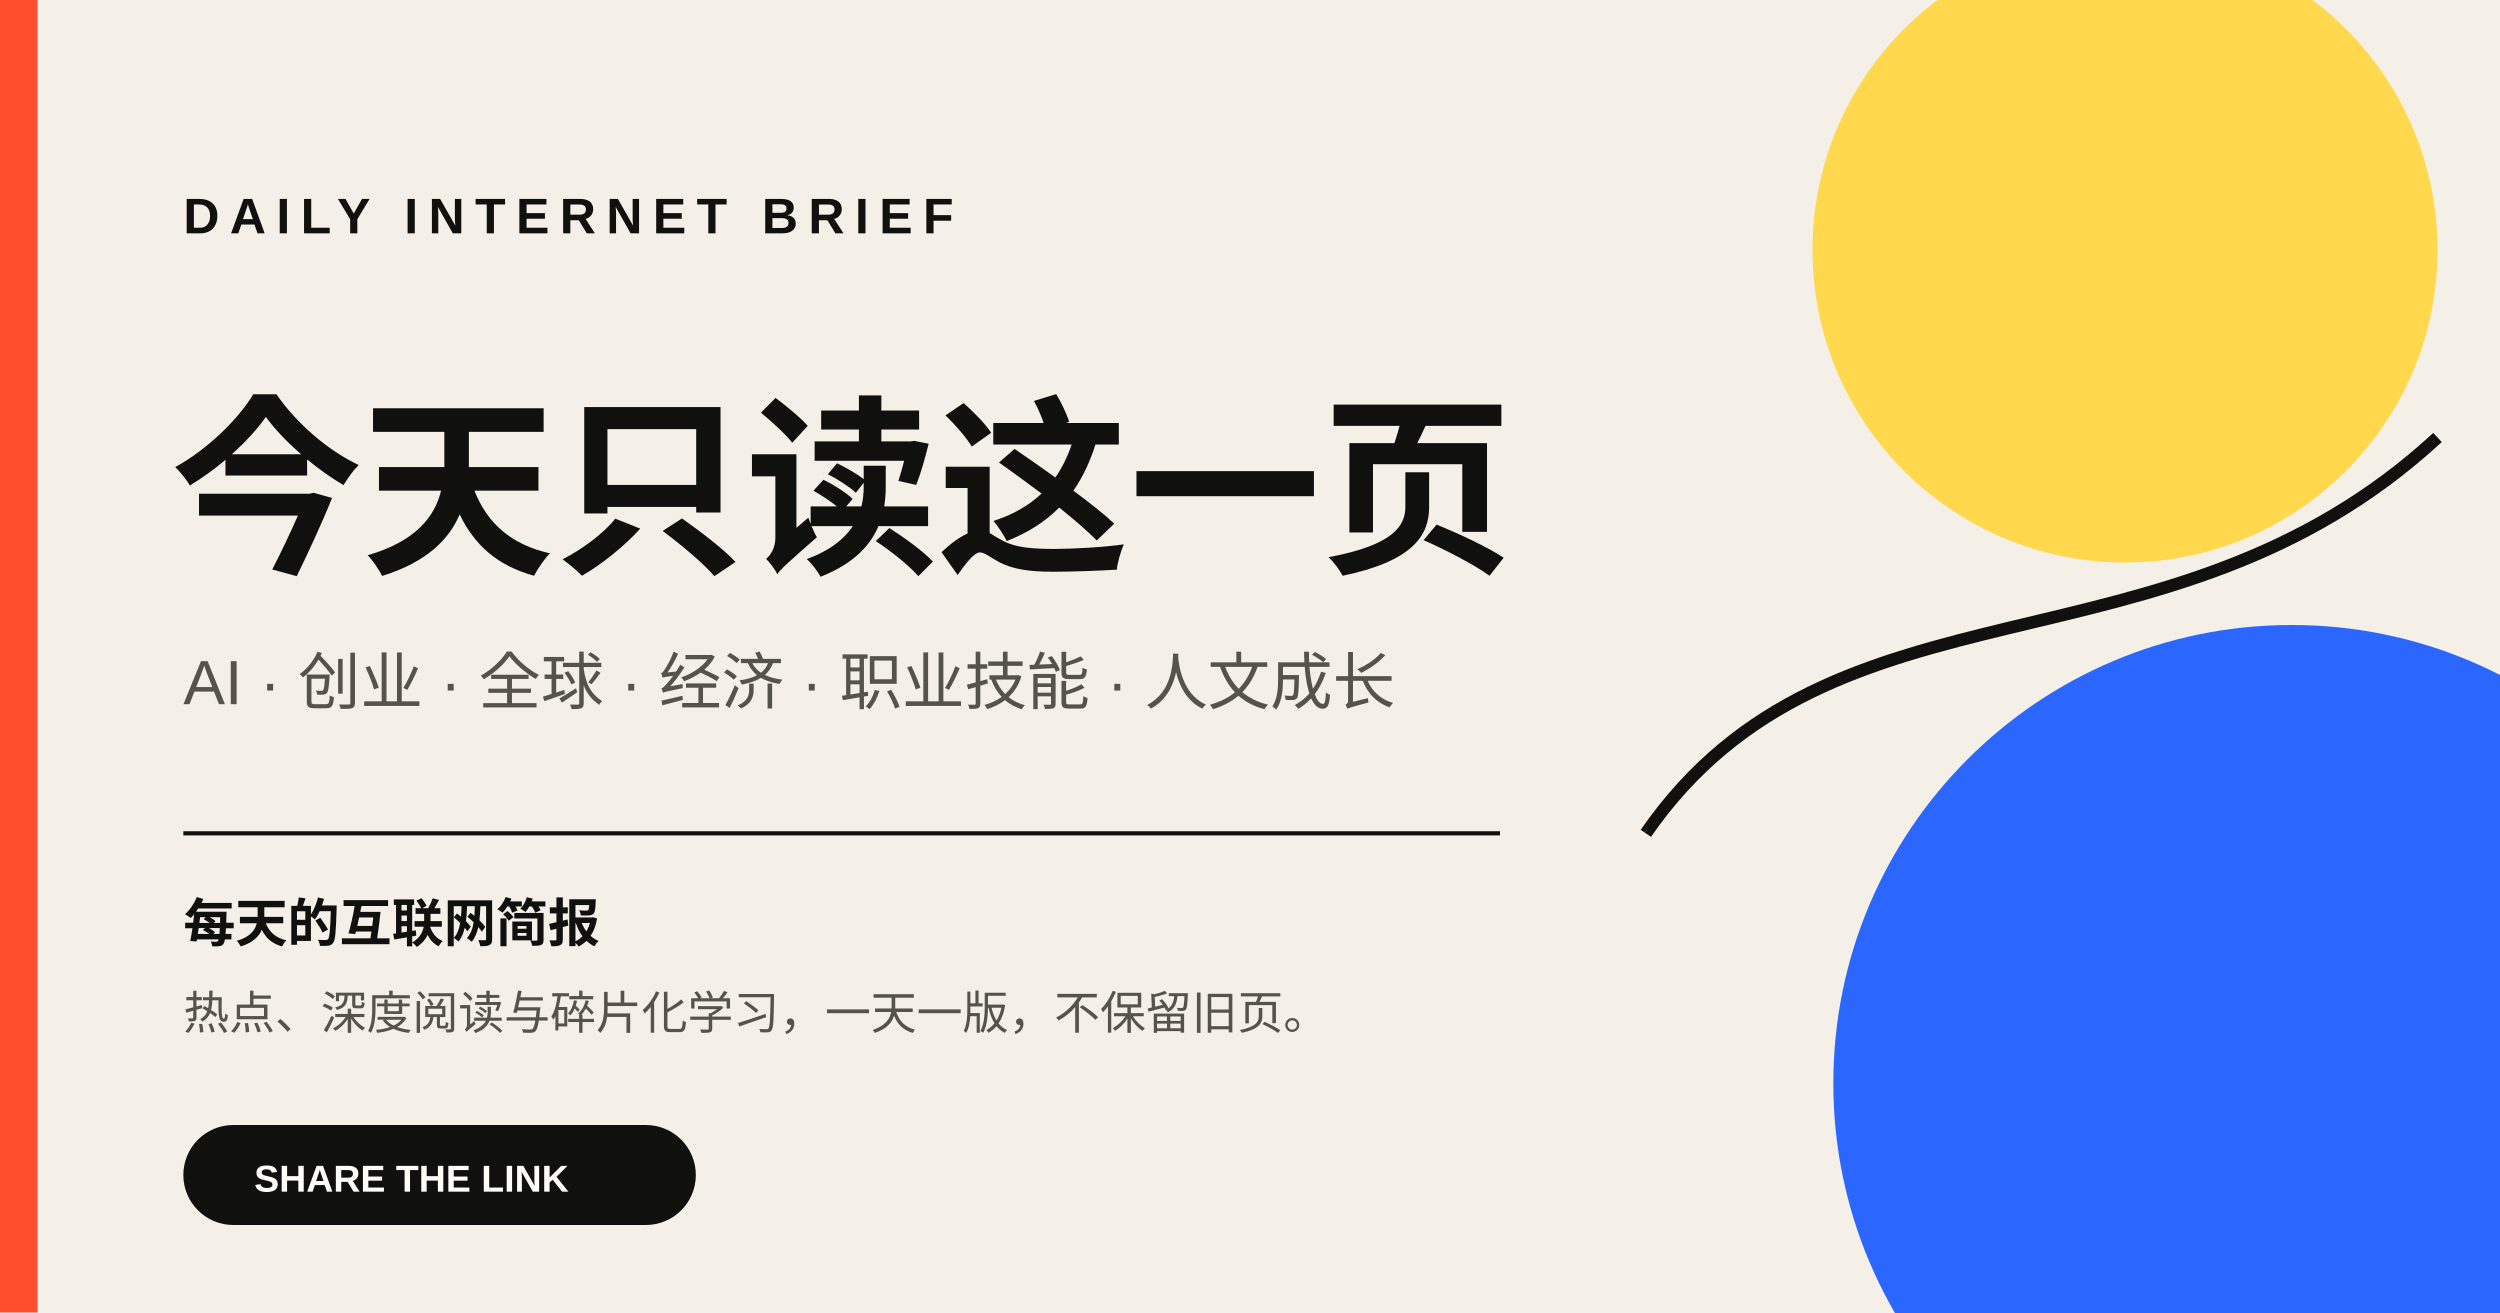
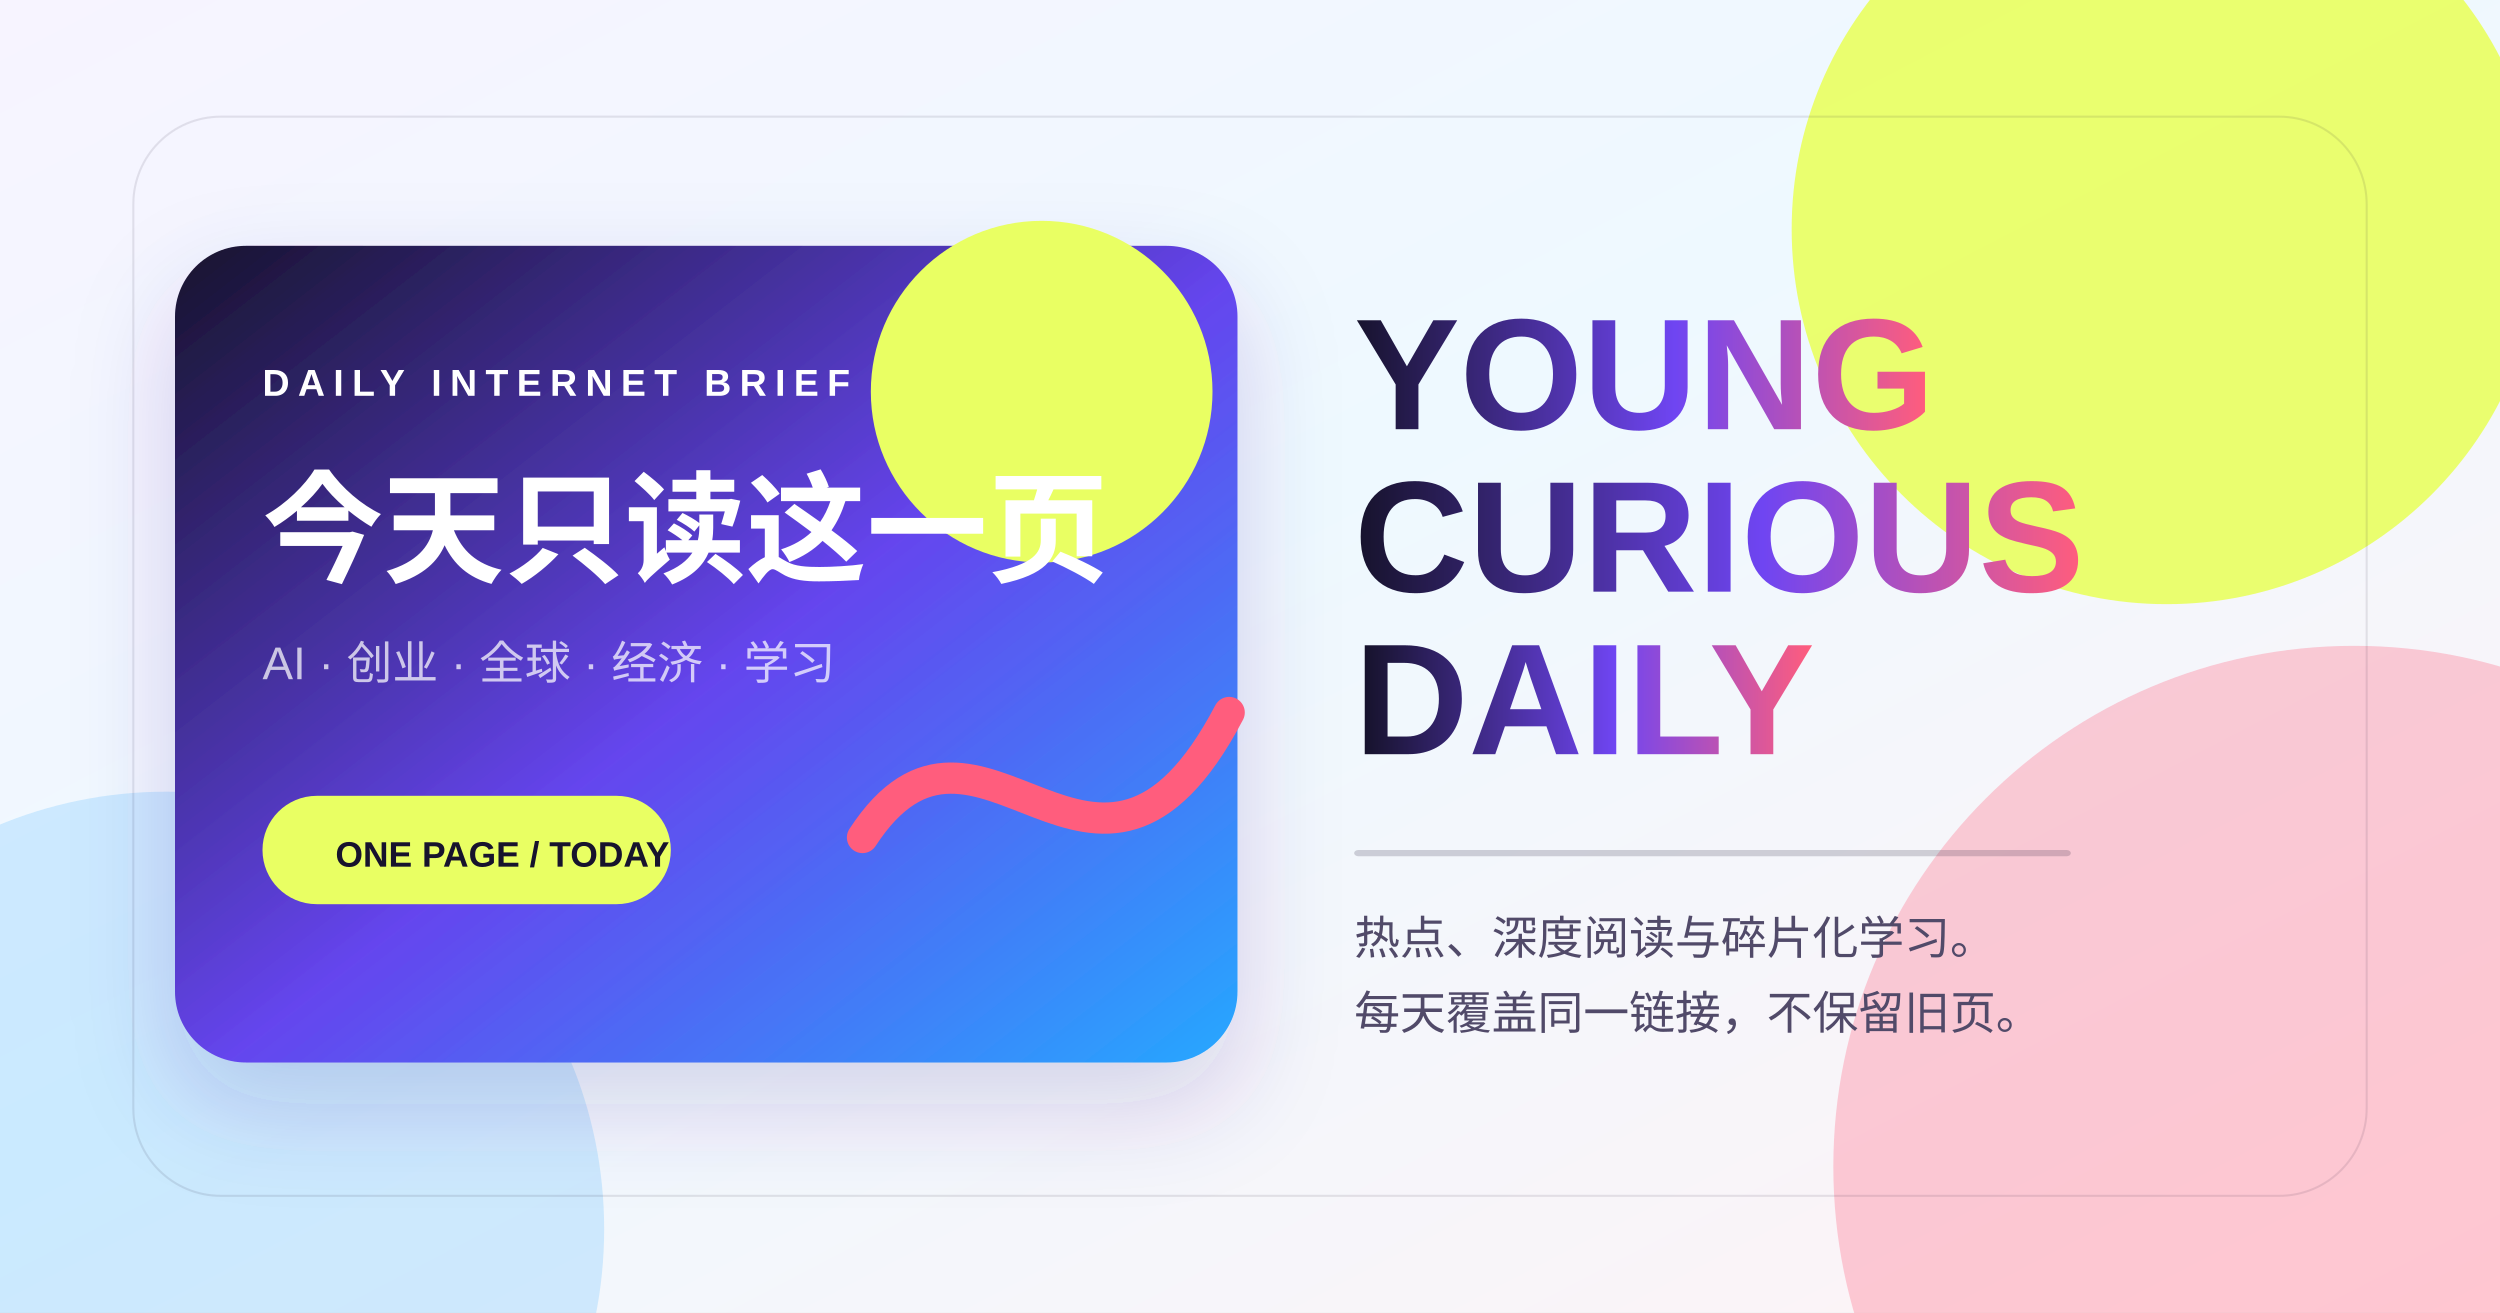
<svg xmlns="http://www.w3.org/2000/svg" width="1200" height="630" viewBox="0 0 1200 630">
-   <rect width="1200" height="630" fill="#f4f0e8" />
-   <rect x="0" y="0" width="18" height="630" fill="#ff4f2f" />
-   <circle cx="1020" cy="120" r="150" fill="#ffd84d" />
-   <circle cx="1100" cy="520" r="220" fill="#1f5eff" opacity=".94" />
-   <path d="M790 400 C880 270 1040 330 1170 210" fill="none" stroke="#10100e" stroke-width="6" />
-   <text x="88" y="112" fill="#10100e" font-family="Arial, Helvetica, sans-serif" font-size="24" font-weight="700" letter-spacing="5">DAILY INTERNET BRIEF</text>
-   <text x="82" y="268" fill="#10100e" font-family="Georgia, serif" font-size="92" font-weight="700">今天只读这一页</text>
-   <text x="88" y="338" fill="#56534d" font-family="Arial, Helvetica, sans-serif" font-size="30">AI · 创业 · 全球 · 经济 · 职业技能 · 人文成长</text>
-   <line x1="88" y1="400" x2="720" y2="400" stroke="#10100e" stroke-width="2" />
-   <text x="88" y="452" fill="#10100e" font-family="Arial, Helvetica, sans-serif" font-size="25" font-weight="700">每天的互联网简报</text>
-   <text x="88" y="494" fill="#56534d" font-family="Arial, Helvetica, sans-serif" font-size="22">热点、深度阅读与碎片化学习，一天一版，不保留旧页。</text>
-   <rect x="88" y="540" width="246" height="48" rx="24" fill="#10100e" />
-   <text x="122" y="572" fill="#fffdf8" font-family="Arial, Helvetica, sans-serif" font-size="18" font-weight="700">SHARE THE LINK</text>
+   <defs>
+     <linearGradient id="bg" x1="0" y1="0" x2="1" y2="1">
+       <stop offset="0" stop-color="#f7f4ff" />
+       <stop offset=".45" stop-color="#eef9ff" />
+       <stop offset="1" stop-color="#fff2f5" />
+     </linearGradient>
+     <linearGradient id="hero" x1="0" y1="0" x2="1" y2="1">
+       <stop offset="0" stop-color="#17132d" />
+       <stop offset=".52" stop-color="#6545ee" />
+       <stop offset="1" stop-color="#26a8ff" />
+     </linearGradient>
+     <linearGradient id="text" x1="0" y1="0" x2="1" y2="0">
+       <stop offset="0" stop-color="#17132d" />
+       <stop offset=".56" stop-color="#6f45f2" />
+       <stop offset="1" stop-color="#ff5d7d" />
+     </linearGradient>
+     <filter id="shadow" x="-30%" y="-30%" width="160%" height="160%">
+       <feDropShadow dx="0" dy="20" stdDeviation="24" flood-color="#4a3696" flood-opacity=".18" />
+     </filter>
+   </defs>
+   <rect width="1200" height="630" fill="url(#bg)" />
+   <circle cx="1040" cy="110" r="180" fill="#e9ff63" opacity=".92" />
+   <circle cx="1130" cy="560" r="250" fill="#ff5d7d" opacity=".30" />
+   <circle cx="80" cy="590" r="210" fill="#26a8ff" opacity=".18" />
+   <rect x="64" y="56" width="1072" height="518" rx="42" fill="none" stroke="#17132d" stroke-opacity=".10" />
+   <rect x="84" y="118" width="510" height="392" rx="34" fill="url(#hero)" filter="url(#shadow)" />
+   <circle cx="500" cy="188" r="82" fill="#e9ff63" />
+   <path d="M414 402 C470 316 526 464 590 342" fill="none" stroke="#ff5d7d" stroke-width="15" stroke-linecap="round" />
+   <text x="126" y="190" fill="#ffffff" font-family="Arial, Helvetica, sans-serif" font-size="18" font-weight="700" letter-spacing="4">DAILY INTERNET BRIEF</text>
+   <text x="126" y="275" fill="#ffffff" font-family="Arial, Helvetica, sans-serif" font-size="58" font-weight="900">今天只读这一页</text>
+   <text x="126" y="326" fill="#ffffff" opacity=".72" font-family="Arial, Helvetica, sans-serif" font-size="22">AI · 创业 · 全球 · 经济 · 学习</text>
+   <rect x="126" y="382" width="196" height="52" rx="26" fill="#e9ff63" />
+   <text x="161" y="416" fill="#17132d" font-family="Arial, Helvetica, sans-serif" font-size="17" font-weight="900">ONE PAGE / TODAY</text>
+   <text x="650" y="206" fill="url(#text)" font-family="Arial, Helvetica, sans-serif" font-size="76" font-weight="900">YOUNG</text>
+   <text x="650" y="284" fill="url(#text)" font-family="Arial, Helvetica, sans-serif" font-size="76" font-weight="900">CURIOUS</text>
+   <text x="650" y="362" fill="url(#text)" font-family="Arial, Helvetica, sans-serif" font-size="76" font-weight="900">DAILY</text>
+   <rect x="650" y="408" width="344" height="3" rx="2" fill="#17132d" opacity=".18" />
+   <text x="650" y="458" fill="#514a69" font-family="Arial, Helvetica, sans-serif" font-size="22">热点、深度阅读与碎片化学习。</text>
+   <text x="650" y="494" fill="#514a69" font-family="Arial, Helvetica, sans-serif" font-size="22">每天覆盖同一链接，不保留旧页。</text>
</svg>
